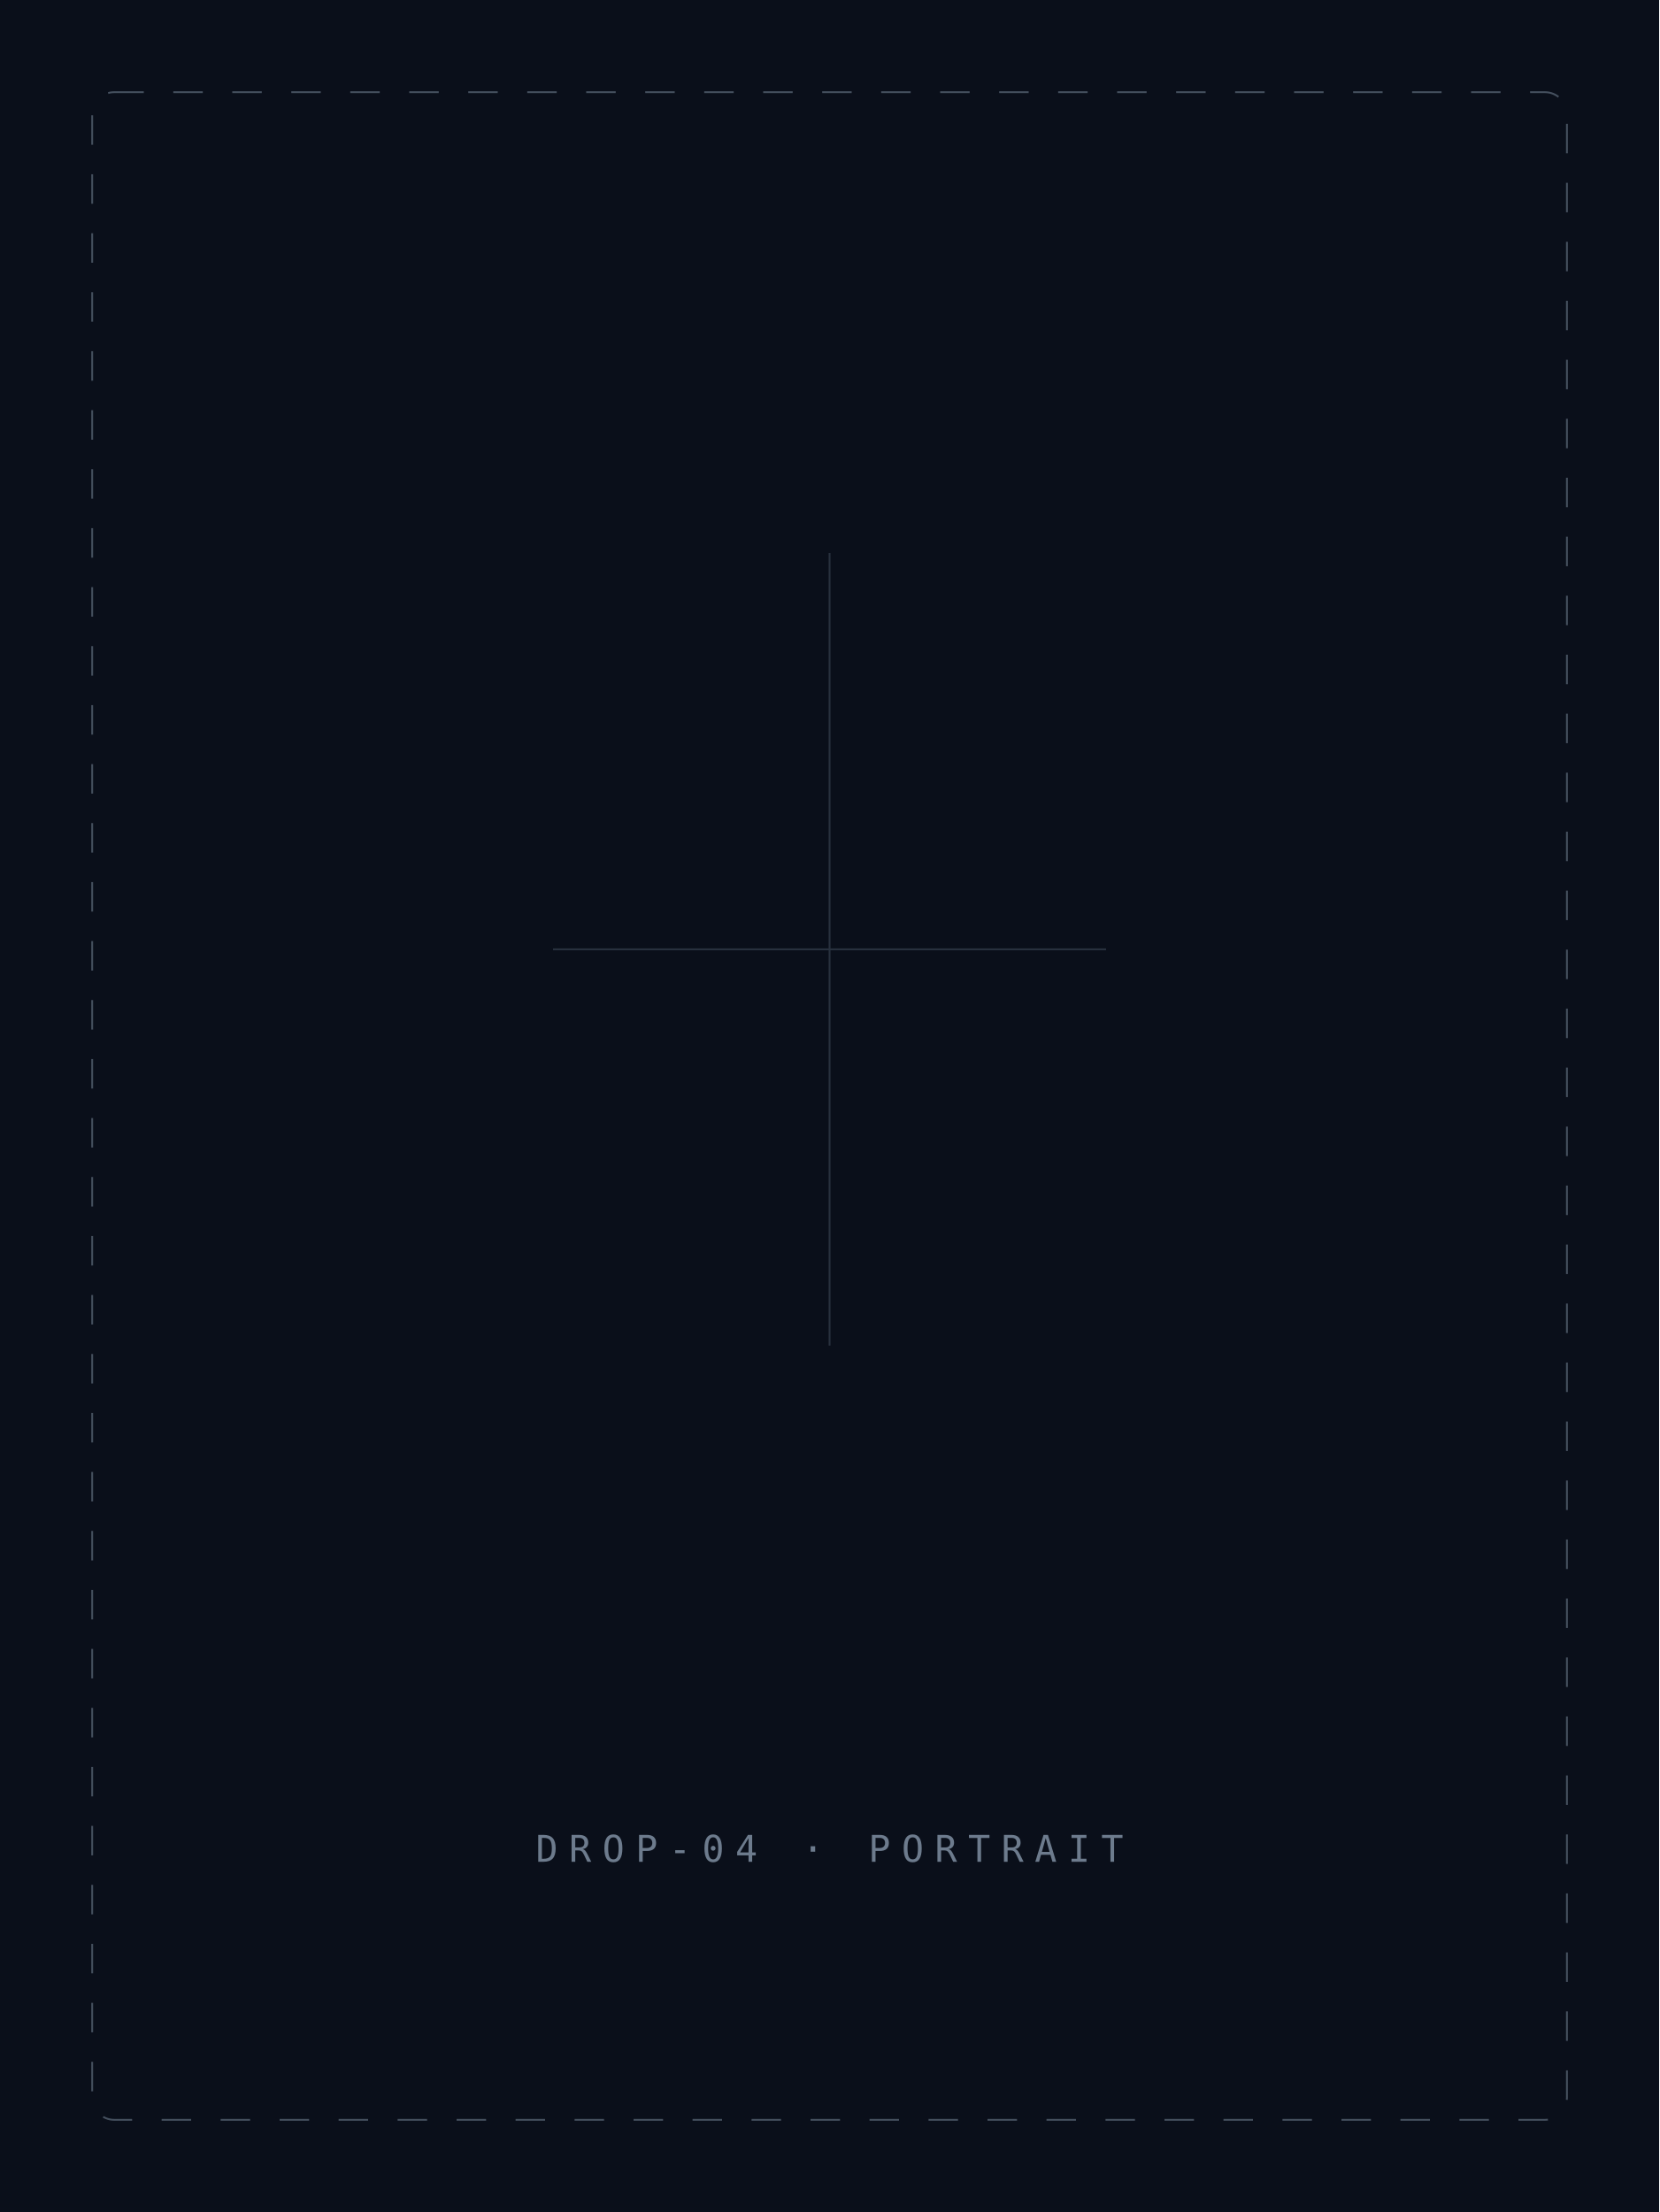
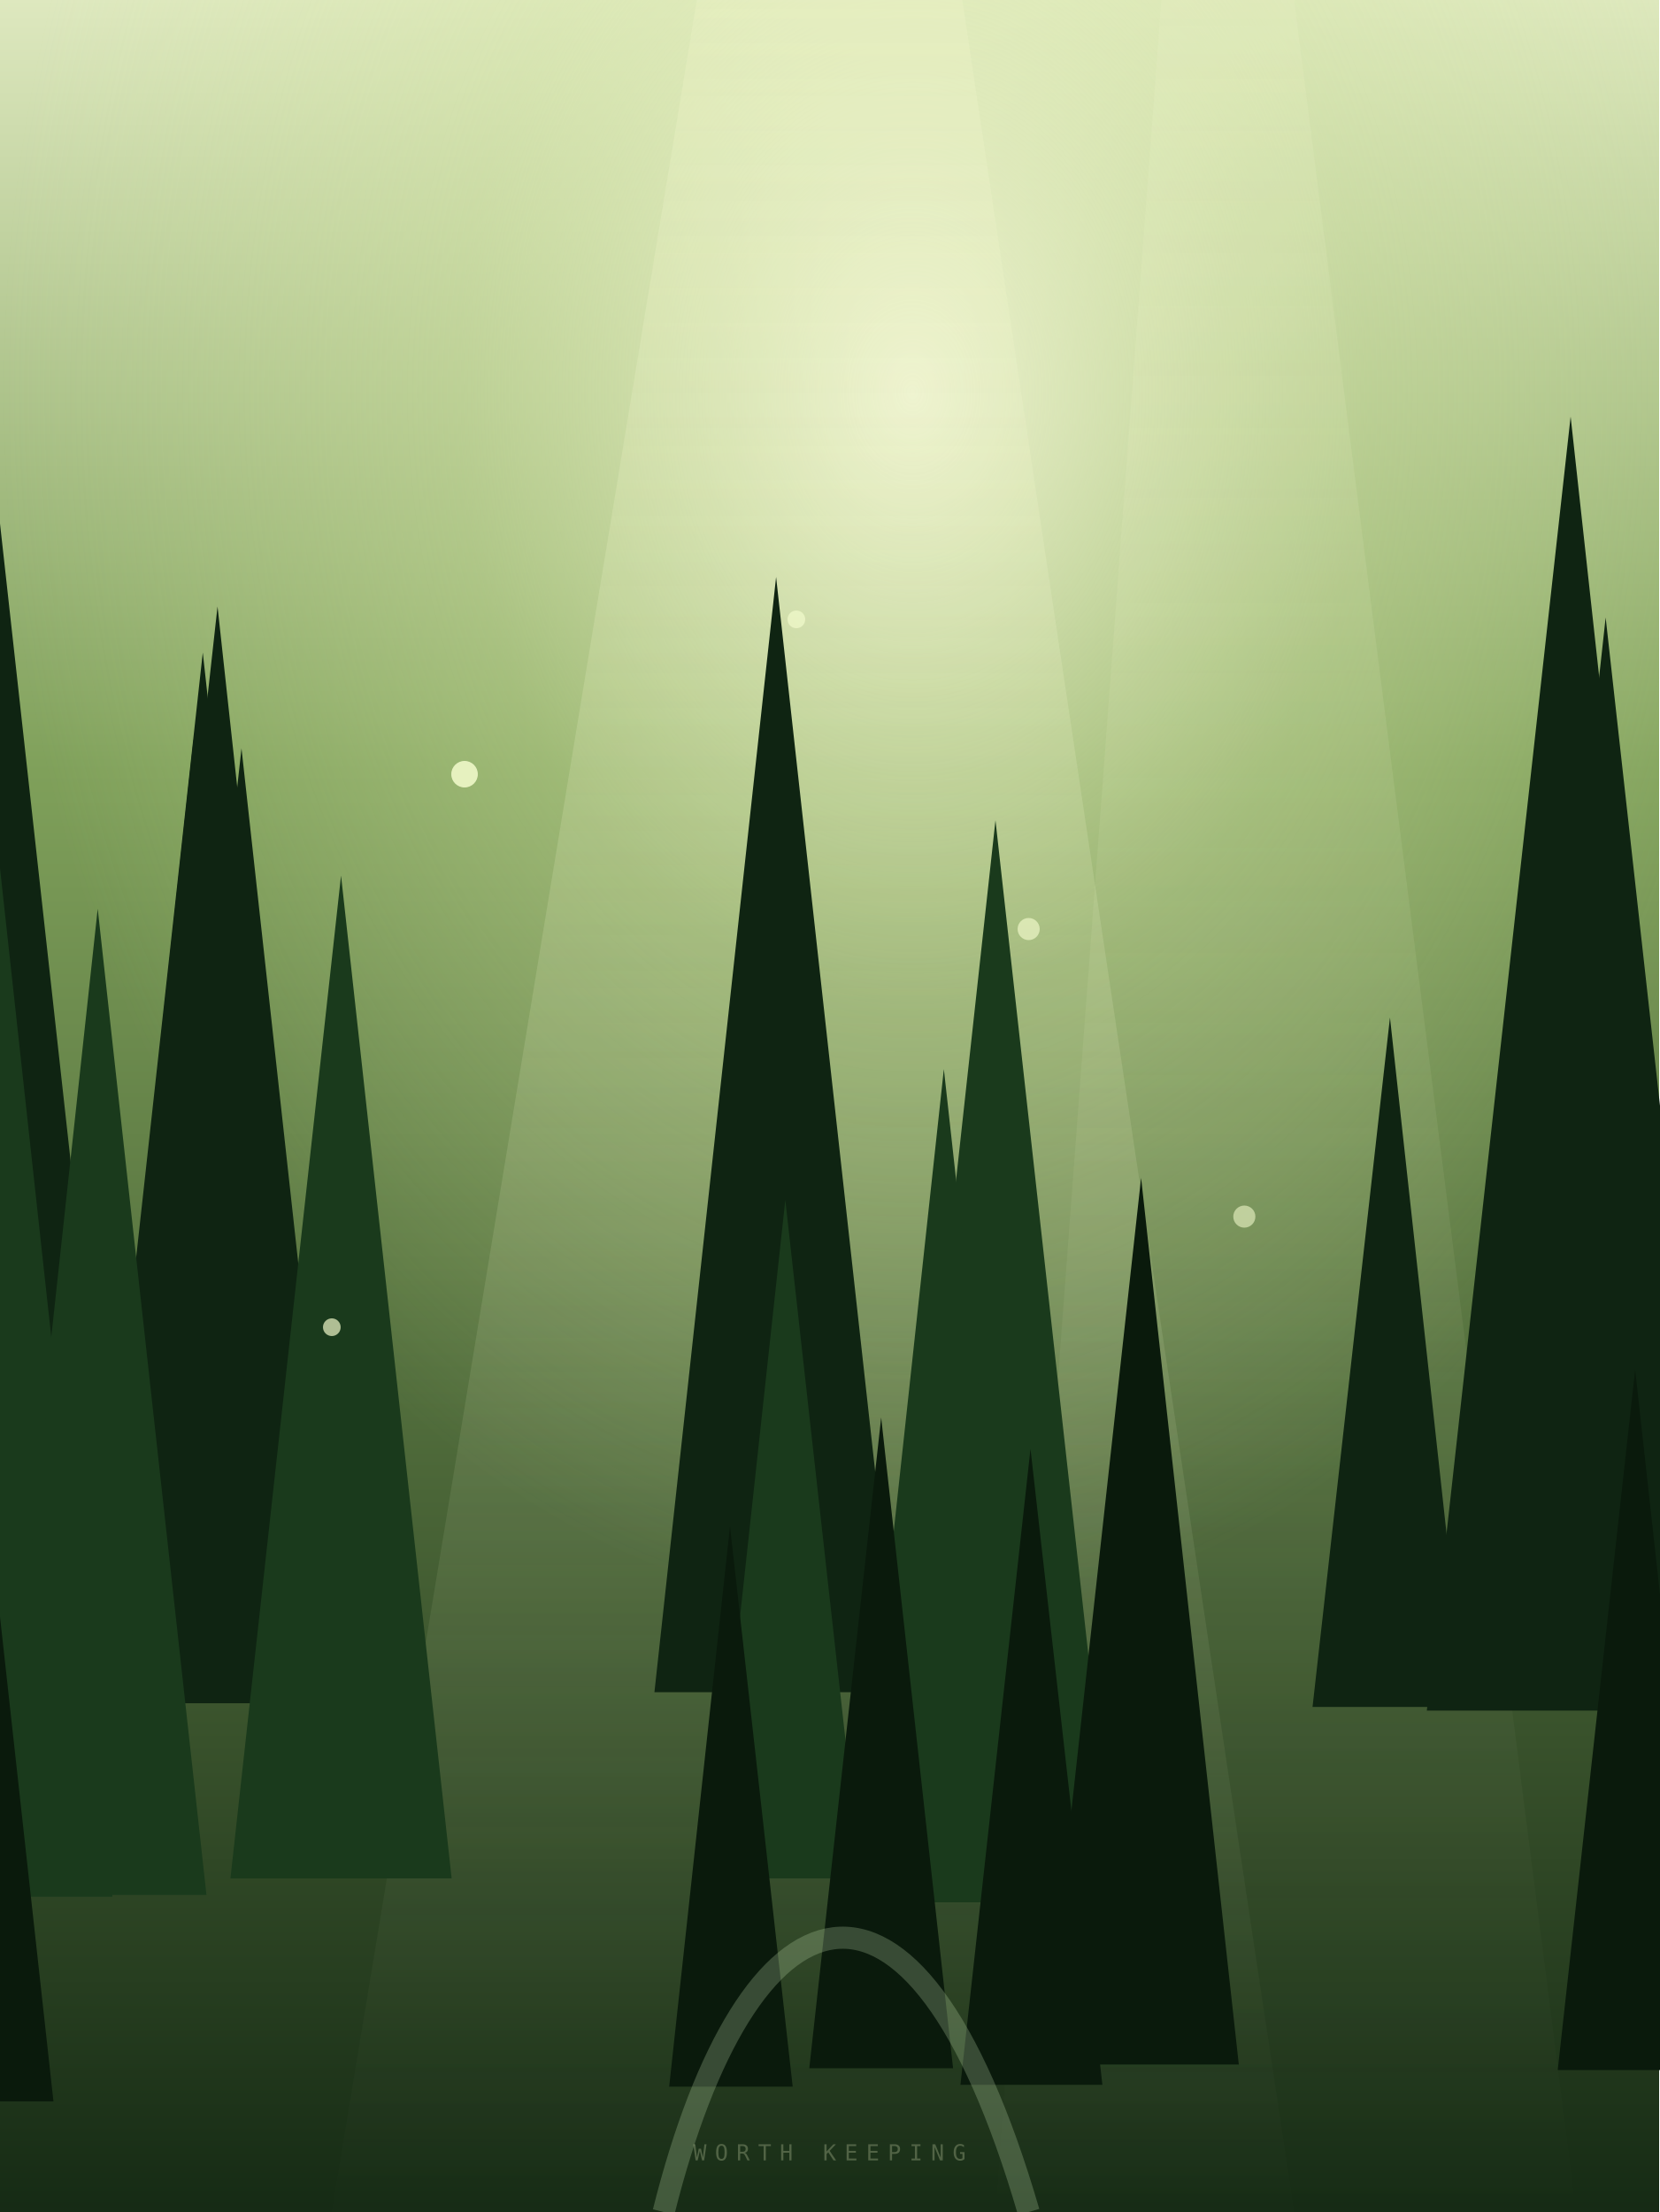
<svg xmlns="http://www.w3.org/2000/svg" viewBox="0 0 900 1200" fill="none">
-   <rect width="900" height="1200" fill="#0a0f1a" />
-   <rect x="50" y="50" width="800" height="1100" rx="12" stroke="#cfe7ff" stroke-dasharray="16 16" opacity=".3" />
-   <path d="M450 300v430M300 515h300" stroke="#cfe7ff" opacity=".16" />
-   <text x="450" y="1010" text-anchor="middle" font-family="monospace" font-size="20" letter-spacing="6" fill="#cfe7ff" opacity=".5">DROP-04 · PORTRAIT</text>
+   <defs>
+     <linearGradient id="n33sky" x1="0" y1="0" x2="0" y2="1">
+       <stop offset="0" stop-color="#dfe9c0" />
+       <stop offset=".35" stop-color="#7fa05a" />
+       <stop offset="1" stop-color="#152a14" />
+     </linearGradient>
+     <radialGradient id="n33sun" cx=".55" cy=".18" r=".55">
+       <stop offset="0" stop-color="#f5f8d8" stop-opacity=".9" />
+       <stop offset=".5" stop-color="#d8e8a8" stop-opacity=".35" />
+       <stop offset="1" stop-color="#d8e8a8" stop-opacity="0" />
+     </radialGradient>
+     <linearGradient id="n33shaft" x1="0" y1="0" x2="0" y2="1">
+       <stop offset="0" stop-color="#f2f6cc" stop-opacity=".5" />
+       <stop offset="1" stop-color="#f2f6cc" stop-opacity="0" />
+     </linearGradient>
+   </defs>
+   <rect width="900" height="1200" fill="url(#n33sky)" />
+   <rect width="900" height="1200" fill="url(#n33sun)" />
+   <polygon points="378,0 522,0 702,1200 180,1200" fill="url(#n33shaft)" opacity=".55" />
+   <polygon points="630,0 702,0 855,1200 540,1200" fill="url(#n33shaft)" opacity=".3" />
+   <polygon points="0,284 72,934 -71,934" fill="#0f2412" />
+   <polygon points="852,226 929,928 774,928" fill="#0f2412" />
+   <polygon points="421,313 488,918 355,918" fill="#0f2412" />
+   <polygon points="754,552 795,926 712,926" fill="#0f2412" />
+   <polygon points="131,406 188,923 74,923" fill="#0f2412" />
+   <polygon points="871,335 936,919 807,919" fill="#0f2412" />
+   <polygon points="110,354 172,917 48,917" fill="#0f2412" />
+   <polygon points="105,401 163,924 48,924" fill="#0f2412" />
+   <polygon points="118,329 182,916 53,916" fill="#0f2412" />
+   <polygon points="0,471 61,1029 -61,1029" fill="#1a3a1c" />
+   <polygon points="53,493 112,1028 -5,1028" fill="#1a3a1c" />
+   <polygon points="185,475 245,1019 125,1019" fill="#1a3a1c" />
+   <polygon points="540,445 604,1020 477,1020" fill="#1a3a1c" />
+   <polygon points="42,615 87,1023 -3,1023" fill="#1a3a1c" />
+   <polygon points="512,580 562,1032 463,1032" fill="#1a3a1c" />
+   <polygon points="426,651 467,1019 386,1019" fill="#1a3a1c" />
+   <polygon points="0,877 29,1140 -29,1140" fill="#0a1a0c" />
+   <polygon points="396,828 430,1132 363,1132" fill="#0a1a0c" />
+   <polygon points="887,743 929,1123 845,1123" fill="#0a1a0c" />
+   <polygon points="559,786 598,1131 521,1131" fill="#0a1a0c" />
+   <polygon points="619,639 672,1120 566,1120" fill="#0a1a0c" />
+   <polygon points="478,769 517,1122 439,1122" fill="#0a1a0c" />
+   <g fill="#eef7c8">
+     <circle cx="252" cy="420" r="7.2" opacity=".9" />
+     <circle cx="558" cy="504" r="6" opacity=".7" />
+     <circle cx="432" cy="336" r="4.8" opacity=".8" />
+     <circle cx="675" cy="660" r="6" opacity=".6" />
+     <circle cx="180" cy="720" r="4.8" opacity=".7" />
+   </g>
+   <path d="M360 1200 C 405 1020, 495 984, 558 1200" stroke="#c7e3b1" stroke-opacity=".25" stroke-width="12" fill="none" />
+   <text x="450" y="1172" text-anchor="middle" font-family="monospace" font-size="12" letter-spacing="4.5" fill="#eef7c8" opacity=".25">WORTH KEEPING</text>
</svg>
